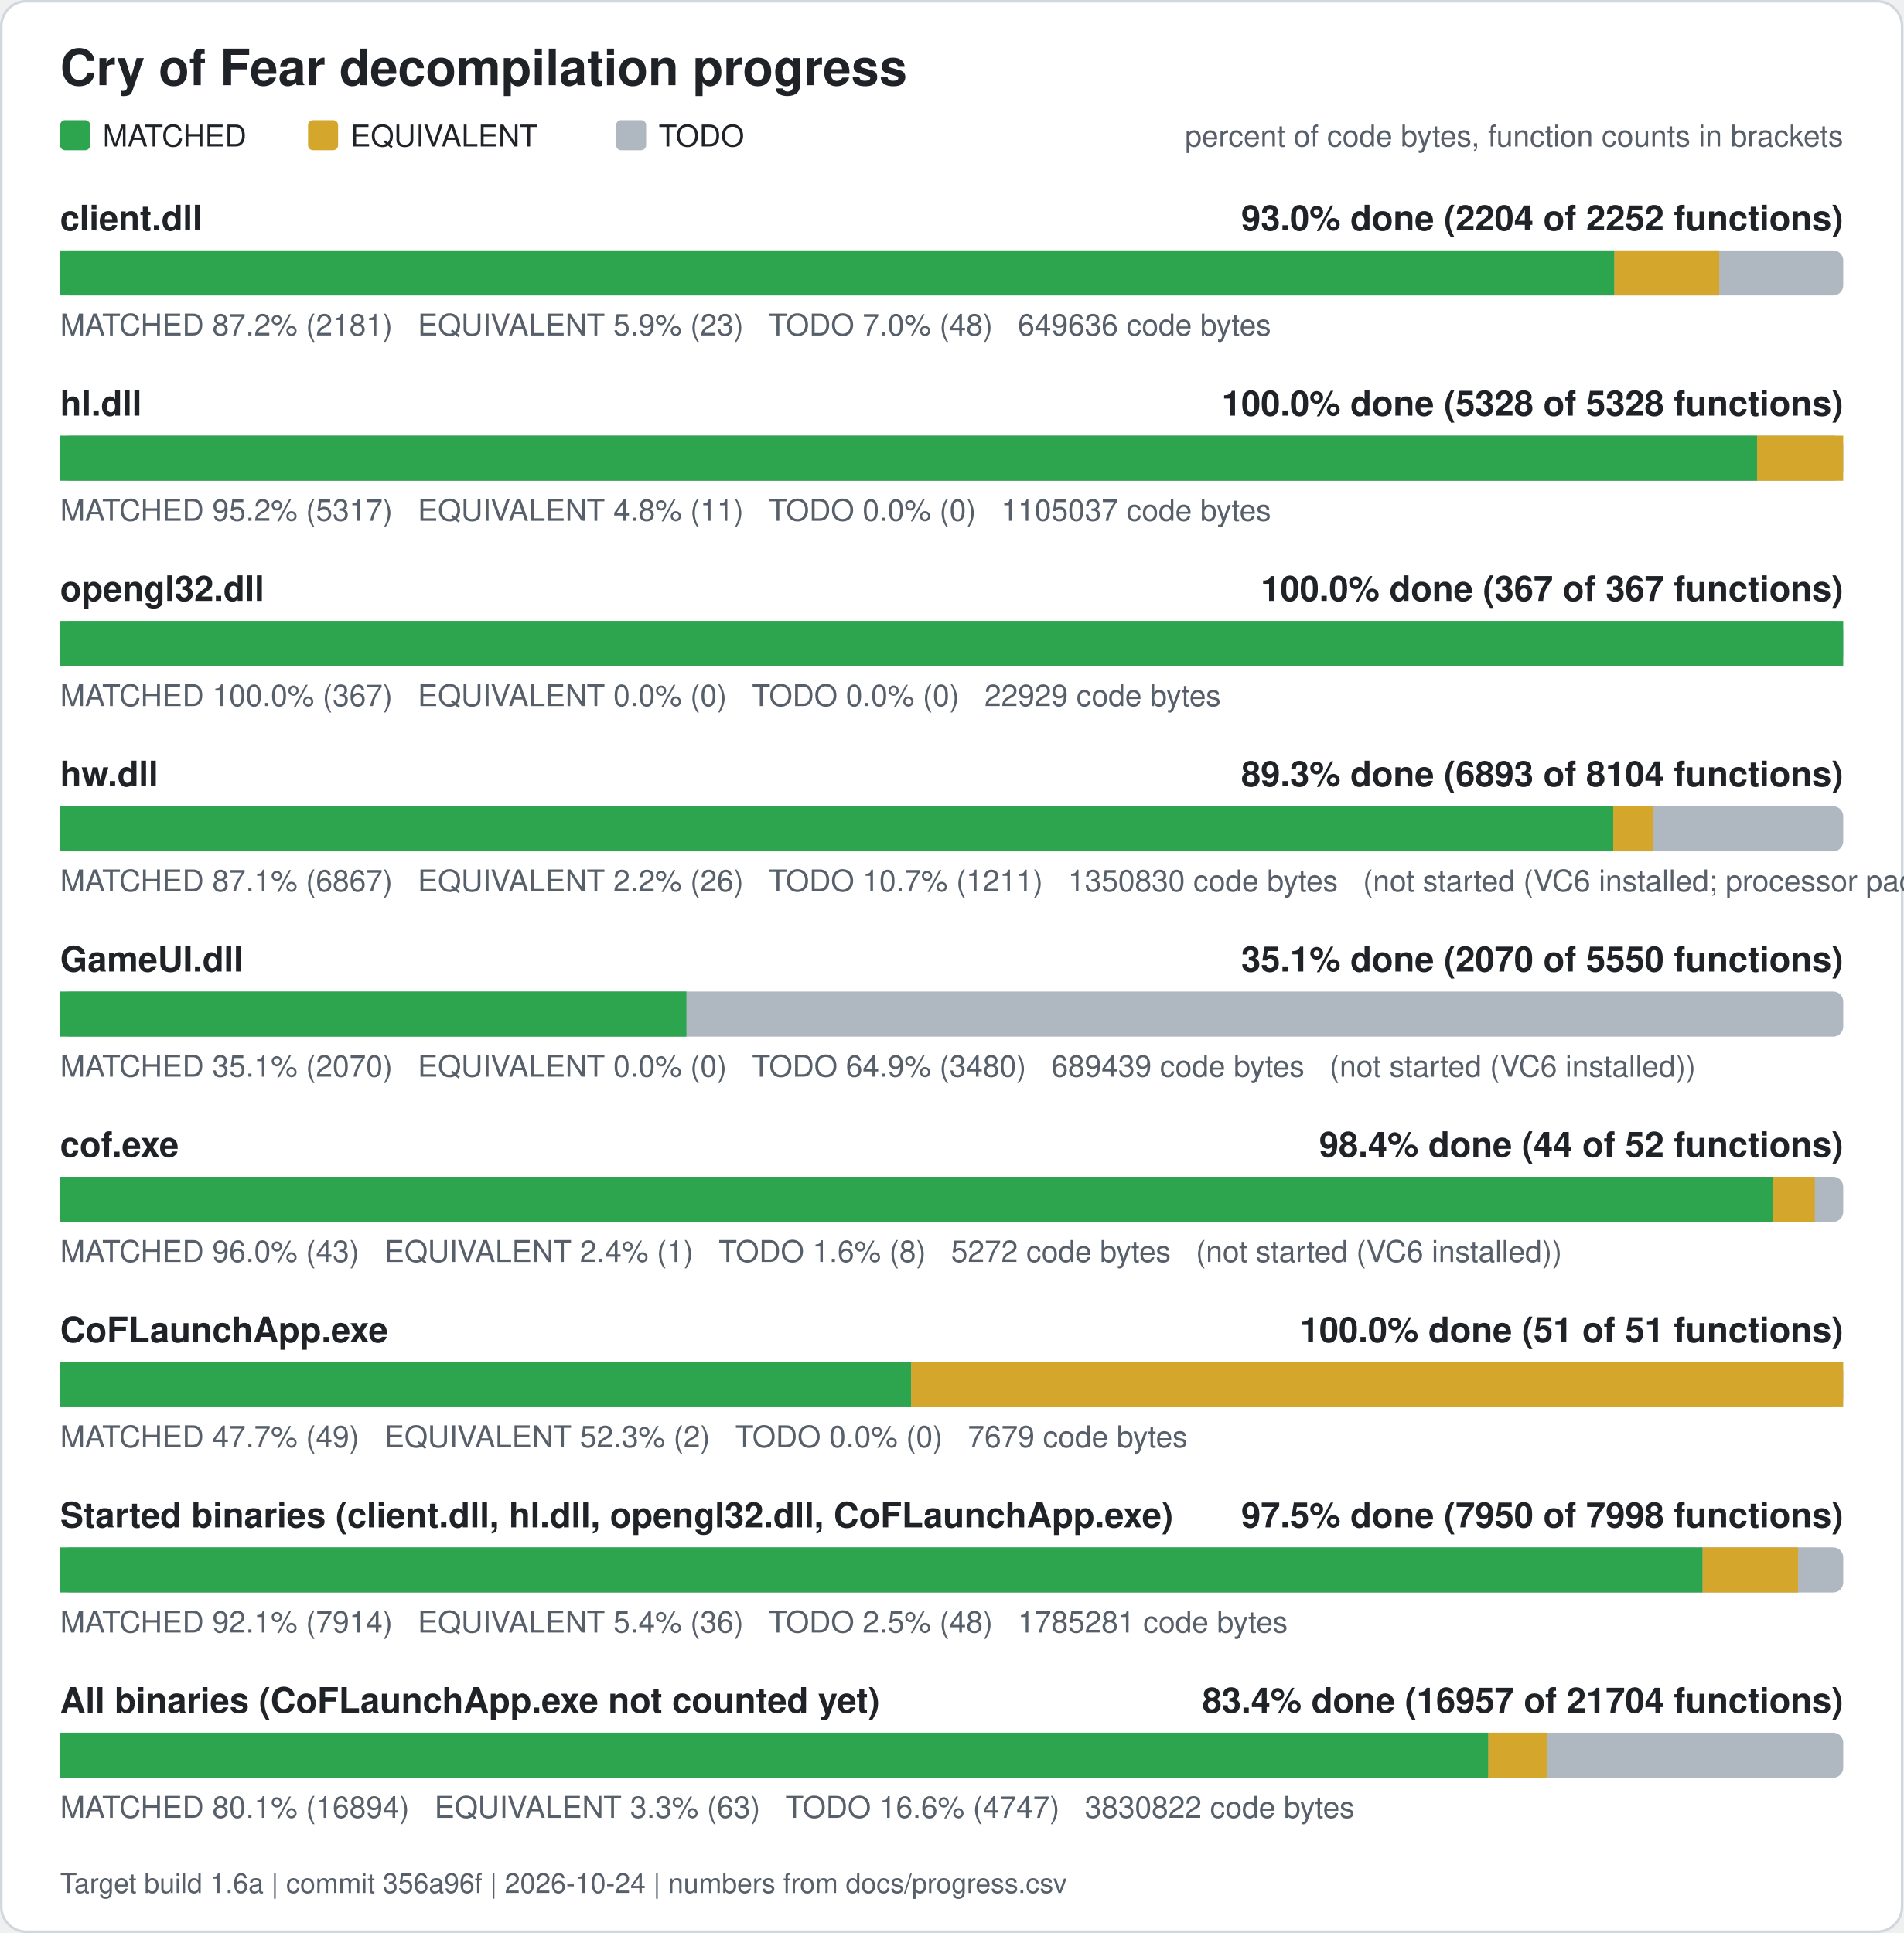
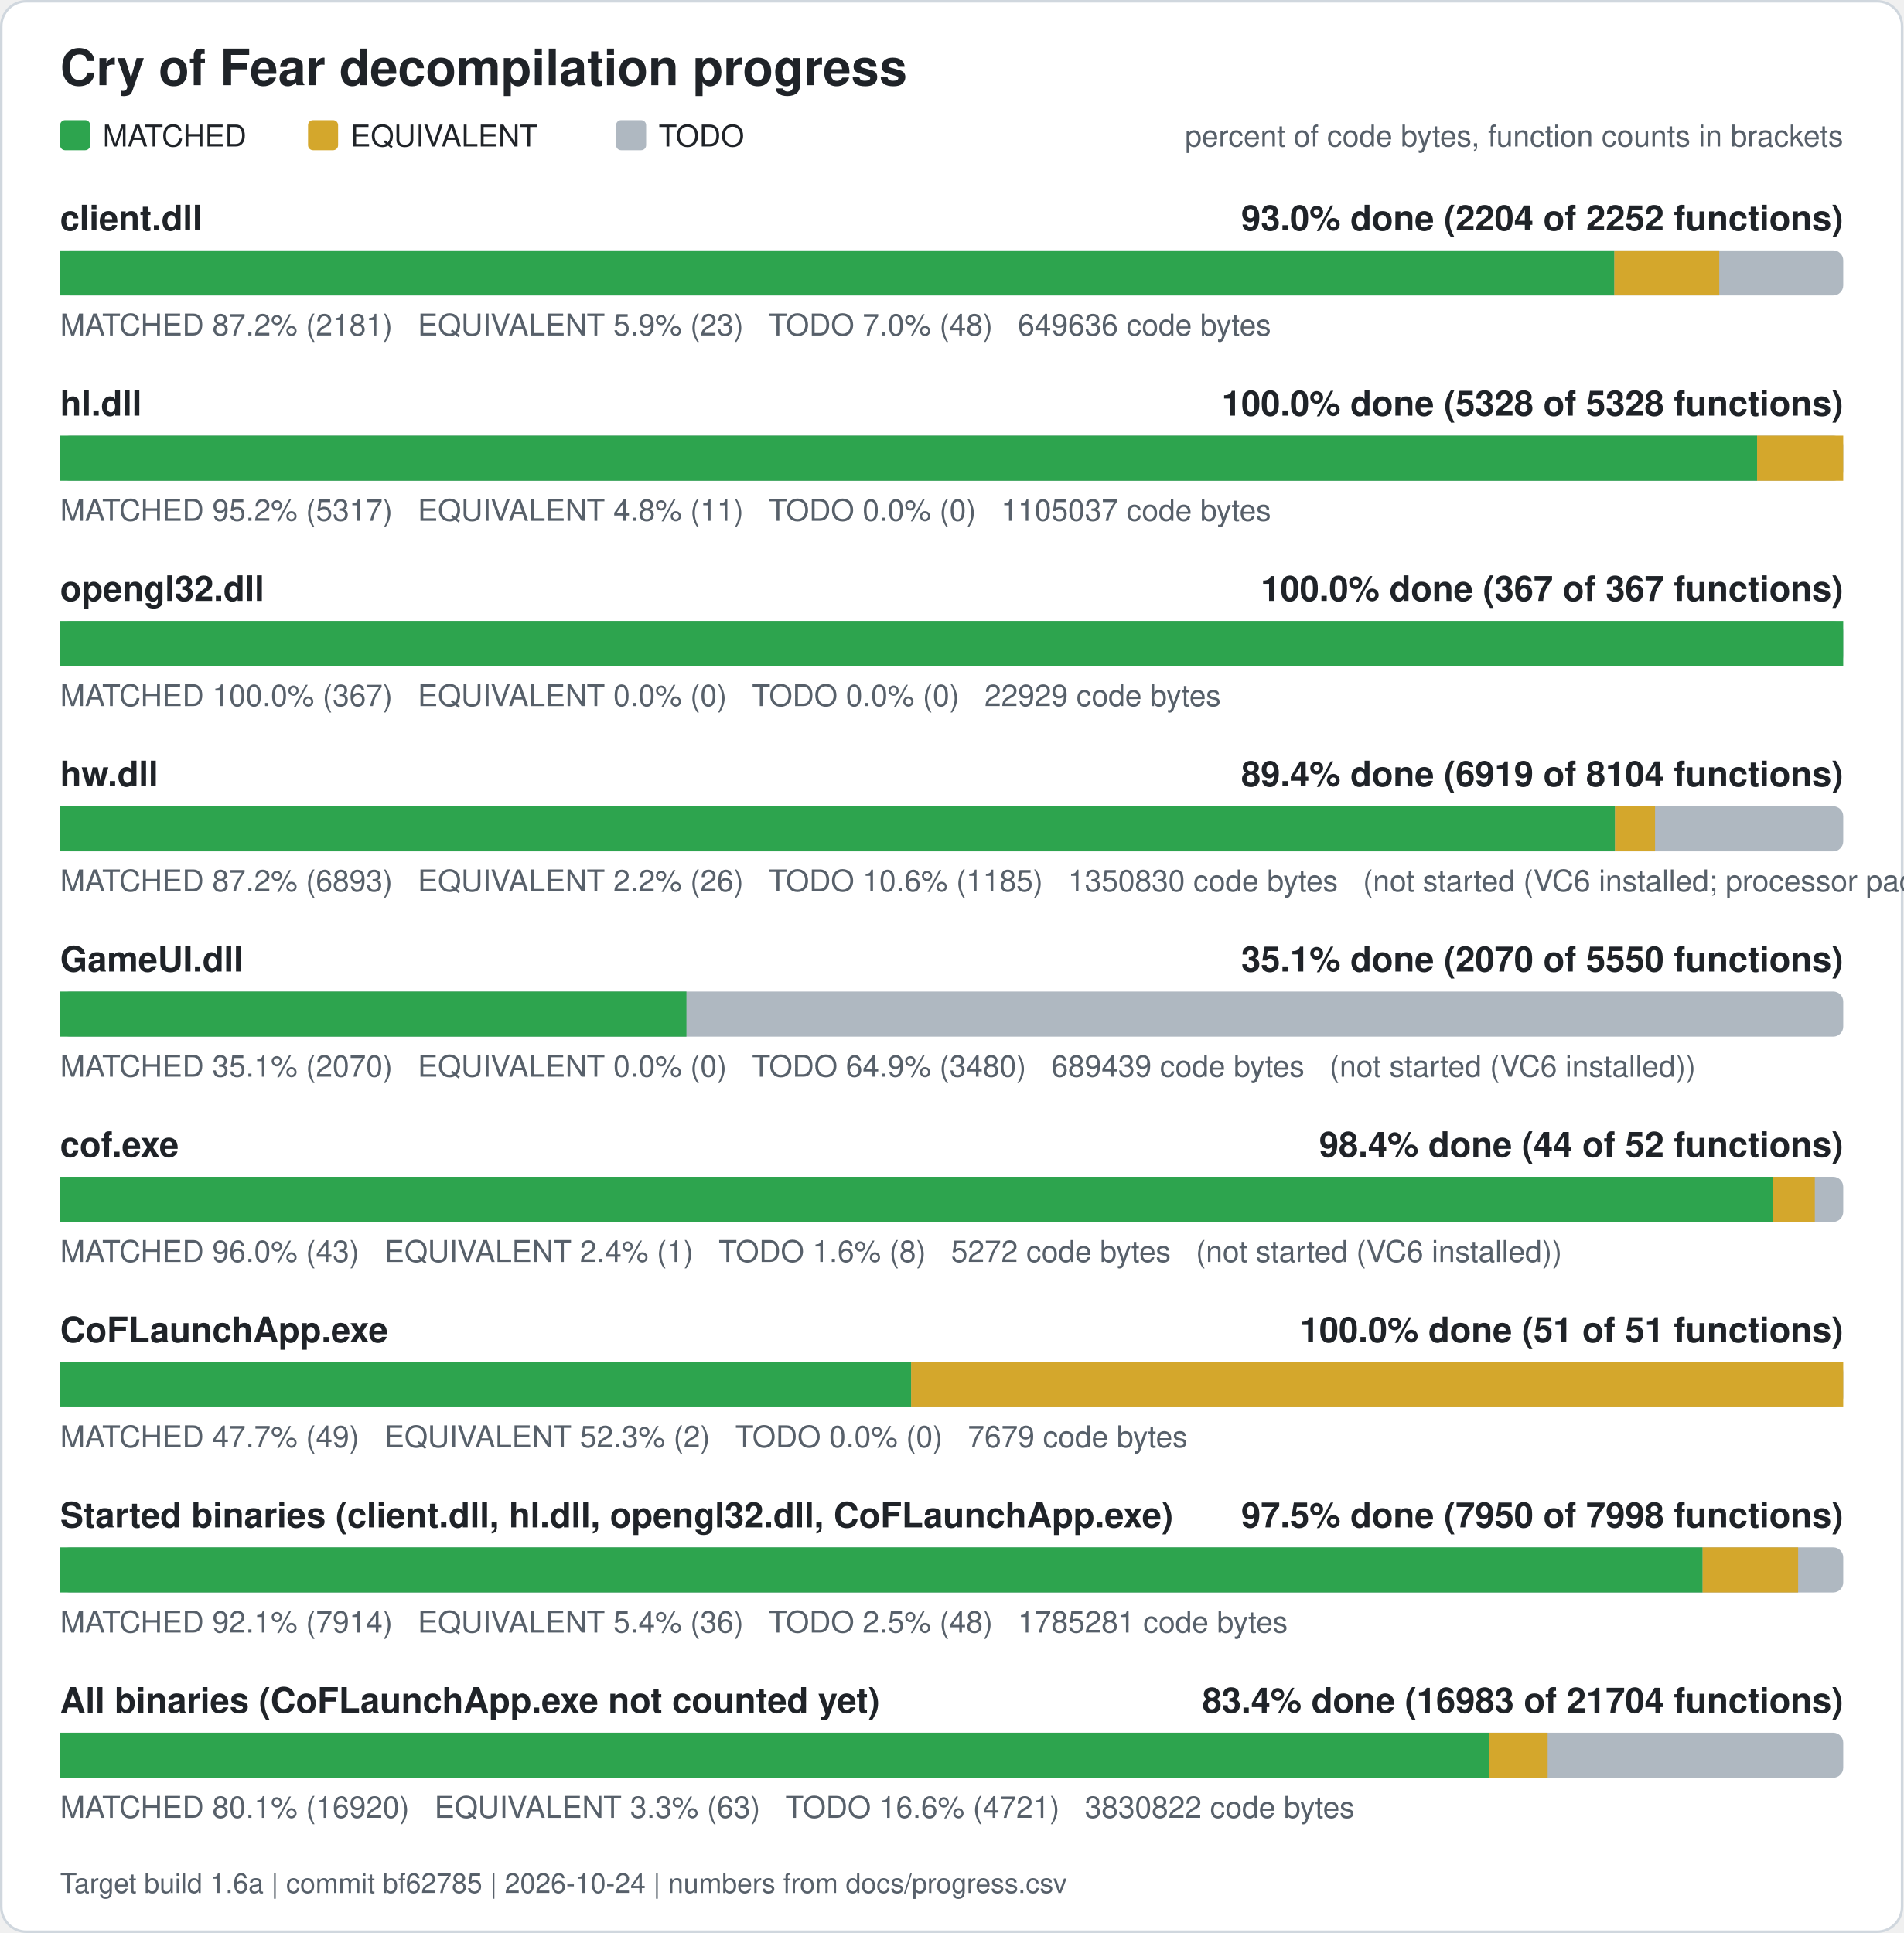
<svg xmlns="http://www.w3.org/2000/svg" width="760" height="772" viewBox="0 0 760 772" role="img" aria-label="Cry of Fear decompilation progress">
  <rect x="0.5" y="0.5" width="759" height="771" rx="10" fill="#ffffff" stroke="#d0d7de" />
  <text x="24" y="34" font-family="Segoe UI, Helvetica, Arial, sans-serif" font-size="20" font-weight="600" fill="#1f2328">Cry of Fear decompilation progress</text>
  <rect x="24" y="48" width="12" height="12" rx="2" fill="#2da44e" />
  <text x="41" y="58.5" font-family="Segoe UI, Helvetica, Arial, sans-serif" font-size="12" fill="#1f2328">MATCHED</text>
  <rect x="123" y="48" width="12" height="12" rx="2" fill="#d4a72c" />
  <text x="140" y="58.5" font-family="Segoe UI, Helvetica, Arial, sans-serif" font-size="12" fill="#1f2328">EQUIVALENT</text>
  <rect x="246" y="48" width="12" height="12" rx="2" fill="#afb8c1" />
  <text x="263" y="58.5" font-family="Segoe UI, Helvetica, Arial, sans-serif" font-size="12" fill="#1f2328">TODO</text>
  <text x="736" y="58.5" font-family="Segoe UI, Helvetica, Arial, sans-serif" font-size="12" fill="#57606a" text-anchor="end">percent of code bytes, function counts in brackets</text>
  <text x="24" y="92" font-family="Segoe UI, Helvetica, Arial, sans-serif" font-size="14" font-weight="600" fill="#1f2328">client.dll</text>
  <text x="736" y="92" font-family="Segoe UI, Helvetica, Arial, sans-serif" font-size="14" font-weight="600" fill="#1f2328" text-anchor="end">93.0% done (2204 of 2252 functions)</text>
  <rect x="24" y="100" width="712" height="18" rx="4" fill="#afb8c1" />
  <rect x="24.00" y="100" width="620.61" height="18" fill="#2da44e" />
  <rect x="644.61" y="100" width="41.89" height="18" fill="#d4a72c" />
  <text x="24" y="134" font-family="Segoe UI, Helvetica, Arial, sans-serif" font-size="12" fill="#57606a" xml:space="preserve">MATCHED 87.2% (2181)   EQUIVALENT 5.9% (23)   TODO 7.0% (48)   649636 code bytes</text>
  <text x="24" y="166" font-family="Segoe UI, Helvetica, Arial, sans-serif" font-size="14" font-weight="600" fill="#1f2328">hl.dll</text>
  <text x="736" y="166" font-family="Segoe UI, Helvetica, Arial, sans-serif" font-size="14" font-weight="600" fill="#1f2328" text-anchor="end">100.0% done (5328 of 5328 functions)</text>
  <rect x="24" y="174" width="712" height="18" rx="4" fill="#afb8c1" />
  <rect x="24.00" y="174" width="677.61" height="18" fill="#2da44e" />
  <rect x="701.61" y="174" width="34.39" height="18" fill="#d4a72c" />
  <text x="24" y="208" font-family="Segoe UI, Helvetica, Arial, sans-serif" font-size="12" fill="#57606a" xml:space="preserve">MATCHED 95.2% (5317)   EQUIVALENT 4.8% (11)   TODO 0.0% (0)   1105037 code bytes</text>
  <text x="24" y="240" font-family="Segoe UI, Helvetica, Arial, sans-serif" font-size="14" font-weight="600" fill="#1f2328">opengl32.dll</text>
  <text x="736" y="240" font-family="Segoe UI, Helvetica, Arial, sans-serif" font-size="14" font-weight="600" fill="#1f2328" text-anchor="end">100.0% done (367 of 367 functions)</text>
  <rect x="24" y="248" width="712" height="18" rx="4" fill="#afb8c1" />
  <rect x="24.00" y="248" width="712.00" height="18" fill="#2da44e" />
  <text x="24" y="282" font-family="Segoe UI, Helvetica, Arial, sans-serif" font-size="12" fill="#57606a" xml:space="preserve">MATCHED 100.0% (367)   EQUIVALENT 0.0% (0)   TODO 0.0% (0)   22929 code bytes</text>
  <text x="24" y="314" font-family="Segoe UI, Helvetica, Arial, sans-serif" font-size="14" font-weight="600" fill="#1f2328">hw.dll</text>
-   <text x="736" y="314" font-family="Segoe UI, Helvetica, Arial, sans-serif" font-size="14" font-weight="600" fill="#1f2328" text-anchor="end">89.3% done (6893 of 8104 functions)</text>
+   <text x="736" y="314" font-family="Segoe UI, Helvetica, Arial, sans-serif" font-size="14" font-weight="600" fill="#1f2328" text-anchor="end">89.4% done (6919 of 8104 functions)</text>
  <rect x="24" y="322" width="712" height="18" rx="4" fill="#afb8c1" />
-   <rect x="24.00" y="322" width="620.17" height="18" fill="#2da44e" />
-   <rect x="644.17" y="322" width="15.98" height="18" fill="#d4a72c" />
-   <text x="24" y="356" font-family="Segoe UI, Helvetica, Arial, sans-serif" font-size="12" fill="#57606a" xml:space="preserve">MATCHED 87.1% (6867)   EQUIVALENT 2.2% (26)   TODO 10.7% (1211)   1350830 code bytes   (not started (VC6 installed; processor pack and VS 2005 objects need those compilers))</text>
+   <rect x="24.00" y="322" width="620.88" height="18" fill="#2da44e" />
+   <rect x="644.88" y="322" width="15.98" height="18" fill="#d4a72c" />
+   <text x="24" y="356" font-family="Segoe UI, Helvetica, Arial, sans-serif" font-size="12" fill="#57606a" xml:space="preserve">MATCHED 87.2% (6893)   EQUIVALENT 2.2% (26)   TODO 10.6% (1185)   1350830 code bytes   (not started (VC6 installed; processor pack and VS 2005 objects need those compilers))</text>
  <text x="24" y="388" font-family="Segoe UI, Helvetica, Arial, sans-serif" font-size="14" font-weight="600" fill="#1f2328">GameUI.dll</text>
  <text x="736" y="388" font-family="Segoe UI, Helvetica, Arial, sans-serif" font-size="14" font-weight="600" fill="#1f2328" text-anchor="end">35.1% done (2070 of 5550 functions)</text>
  <rect x="24" y="396" width="712" height="18" rx="4" fill="#afb8c1" />
  <rect x="24.00" y="396" width="250.09" height="18" fill="#2da44e" />
  <text x="24" y="430" font-family="Segoe UI, Helvetica, Arial, sans-serif" font-size="12" fill="#57606a" xml:space="preserve">MATCHED 35.1% (2070)   EQUIVALENT 0.0% (0)   TODO 64.9% (3480)   689439 code bytes   (not started (VC6 installed))</text>
  <text x="24" y="462" font-family="Segoe UI, Helvetica, Arial, sans-serif" font-size="14" font-weight="600" fill="#1f2328">cof.exe</text>
  <text x="736" y="462" font-family="Segoe UI, Helvetica, Arial, sans-serif" font-size="14" font-weight="600" fill="#1f2328" text-anchor="end">98.4% done (44 of 52 functions)</text>
  <rect x="24" y="470" width="712" height="18" rx="4" fill="#afb8c1" />
  <rect x="24.00" y="470" width="683.77" height="18" fill="#2da44e" />
  <rect x="707.77" y="470" width="16.88" height="18" fill="#d4a72c" />
  <text x="24" y="504" font-family="Segoe UI, Helvetica, Arial, sans-serif" font-size="12" fill="#57606a" xml:space="preserve">MATCHED 96.0% (43)   EQUIVALENT 2.4% (1)   TODO 1.6% (8)   5272 code bytes   (not started (VC6 installed))</text>
  <text x="24" y="536" font-family="Segoe UI, Helvetica, Arial, sans-serif" font-size="14" font-weight="600" fill="#1f2328">CoFLaunchApp.exe</text>
  <text x="736" y="536" font-family="Segoe UI, Helvetica, Arial, sans-serif" font-size="14" font-weight="600" fill="#1f2328" text-anchor="end">100.0% done (51 of 51 functions)</text>
  <rect x="24" y="544" width="712" height="18" rx="4" fill="#afb8c1" />
  <rect x="24.00" y="544" width="339.82" height="18" fill="#2da44e" />
  <rect x="363.82" y="544" width="372.18" height="18" fill="#d4a72c" />
  <text x="24" y="578" font-family="Segoe UI, Helvetica, Arial, sans-serif" font-size="12" fill="#57606a" xml:space="preserve">MATCHED 47.7% (49)   EQUIVALENT 52.3% (2)   TODO 0.0% (0)   7679 code bytes</text>
  <text x="24" y="610" font-family="Segoe UI, Helvetica, Arial, sans-serif" font-size="14" font-weight="600" fill="#1f2328">Started binaries (client.dll, hl.dll, opengl32.dll, CoFLaunchApp.exe)</text>
  <text x="736" y="610" font-family="Segoe UI, Helvetica, Arial, sans-serif" font-size="14" font-weight="600" fill="#1f2328" text-anchor="end">97.5% done (7950 of 7998 functions)</text>
  <rect x="24" y="618" width="712" height="18" rx="4" fill="#afb8c1" />
  <rect x="24.00" y="618" width="655.86" height="18" fill="#2da44e" />
  <rect x="679.86" y="618" width="38.13" height="18" fill="#d4a72c" />
  <text x="24" y="652" font-family="Segoe UI, Helvetica, Arial, sans-serif" font-size="12" fill="#57606a" xml:space="preserve">MATCHED 92.1% (7914)   EQUIVALENT 5.4% (36)   TODO 2.5% (48)   1785281 code bytes</text>
  <text x="24" y="684" font-family="Segoe UI, Helvetica, Arial, sans-serif" font-size="14" font-weight="600" fill="#1f2328">All binaries (CoFLaunchApp.exe not counted yet)</text>
-   <text x="736" y="684" font-family="Segoe UI, Helvetica, Arial, sans-serif" font-size="14" font-weight="600" fill="#1f2328" text-anchor="end">83.4% done (16957 of 21704 functions)</text>
+   <text x="736" y="684" font-family="Segoe UI, Helvetica, Arial, sans-serif" font-size="14" font-weight="600" fill="#1f2328" text-anchor="end">83.4% done (16983 of 21704 functions)</text>
  <rect x="24" y="692" width="712" height="18" rx="4" fill="#afb8c1" />
-   <rect x="24.00" y="692" width="570.29" height="18" fill="#2da44e" />
-   <rect x="594.29" y="692" width="23.43" height="18" fill="#d4a72c" />
-   <text x="24" y="726" font-family="Segoe UI, Helvetica, Arial, sans-serif" font-size="12" fill="#57606a" xml:space="preserve">MATCHED 80.1% (16894)   EQUIVALENT 3.3% (63)   TODO 16.6% (4747)   3830822 code bytes</text>
-   <text x="24" y="756" font-family="Segoe UI, Helvetica, Arial, sans-serif" font-size="11" fill="#57606a">Target build 1.6a | commit 356a96f | 2026-10-24 | numbers from docs/progress.csv</text>
+   <rect x="24.00" y="692" width="570.54" height="18" fill="#2da44e" />
+   <rect x="594.54" y="692" width="23.43" height="18" fill="#d4a72c" />
+   <text x="24" y="726" font-family="Segoe UI, Helvetica, Arial, sans-serif" font-size="12" fill="#57606a" xml:space="preserve">MATCHED 80.1% (16920)   EQUIVALENT 3.3% (63)   TODO 16.6% (4721)   3830822 code bytes</text>
+   <text x="24" y="756" font-family="Segoe UI, Helvetica, Arial, sans-serif" font-size="11" fill="#57606a">Target build 1.6a | commit bf62785 | 2026-10-24 | numbers from docs/progress.csv</text>
</svg>
